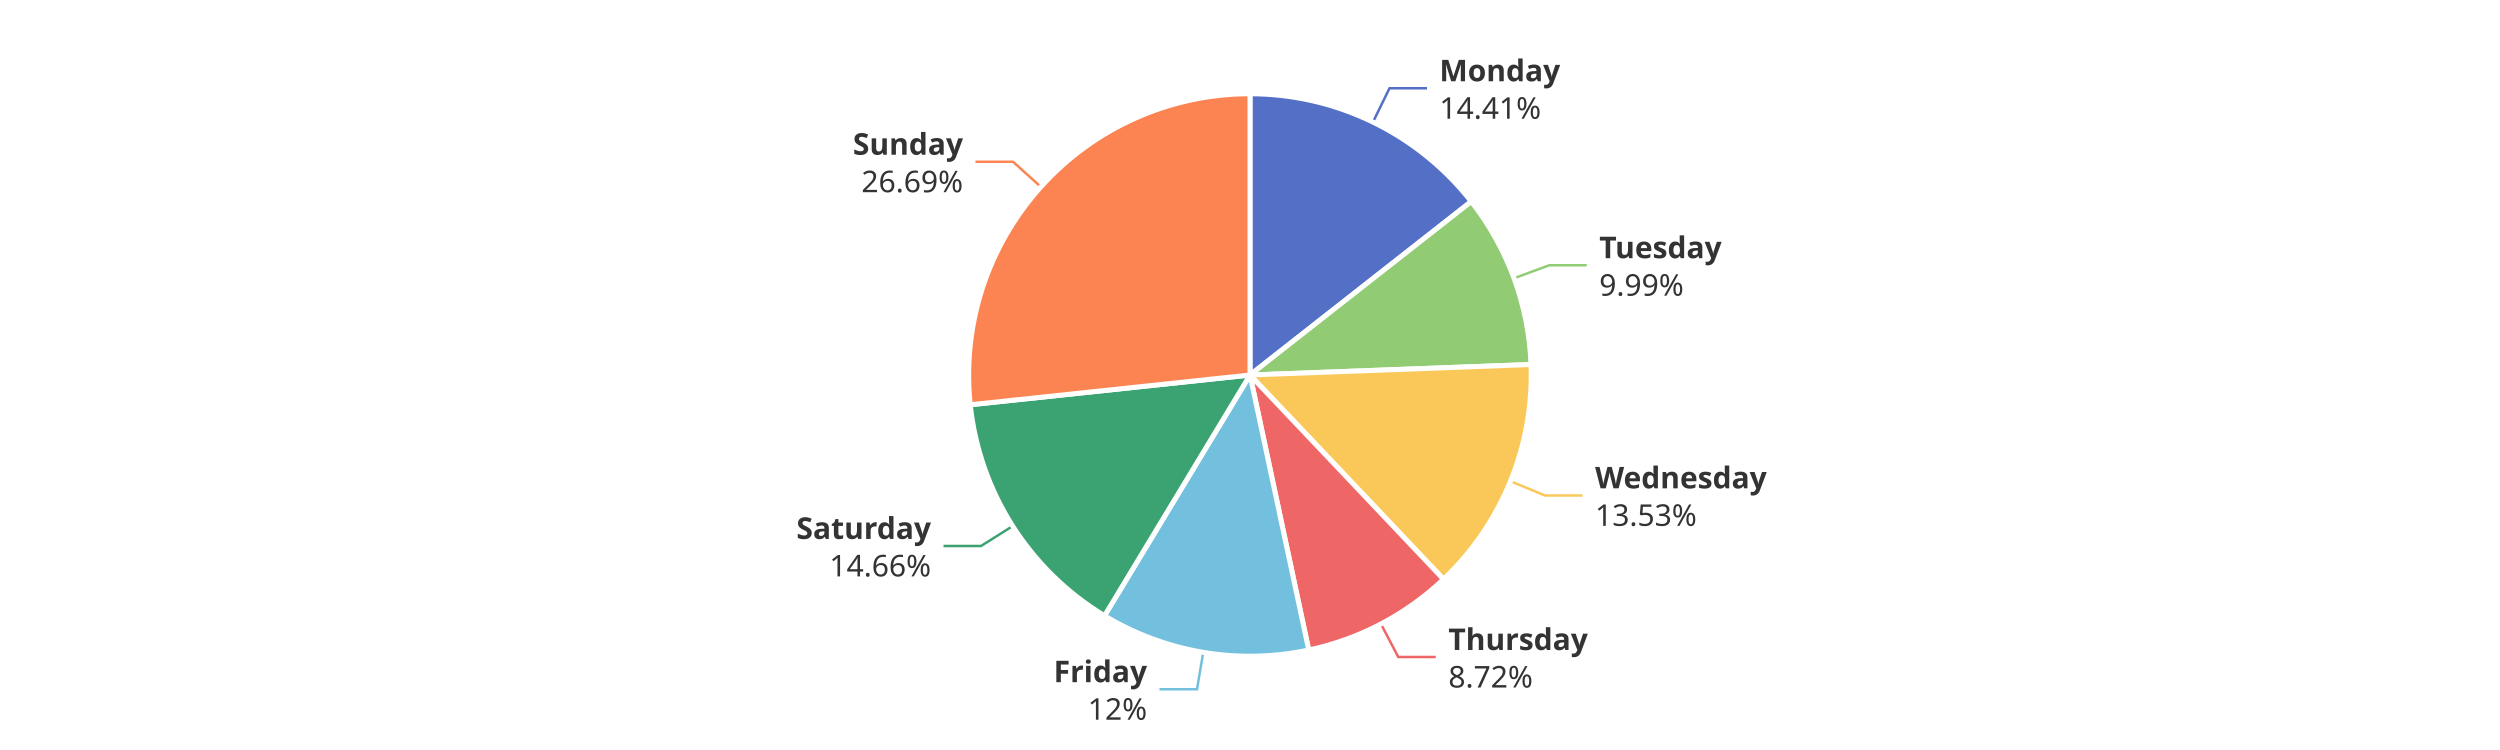
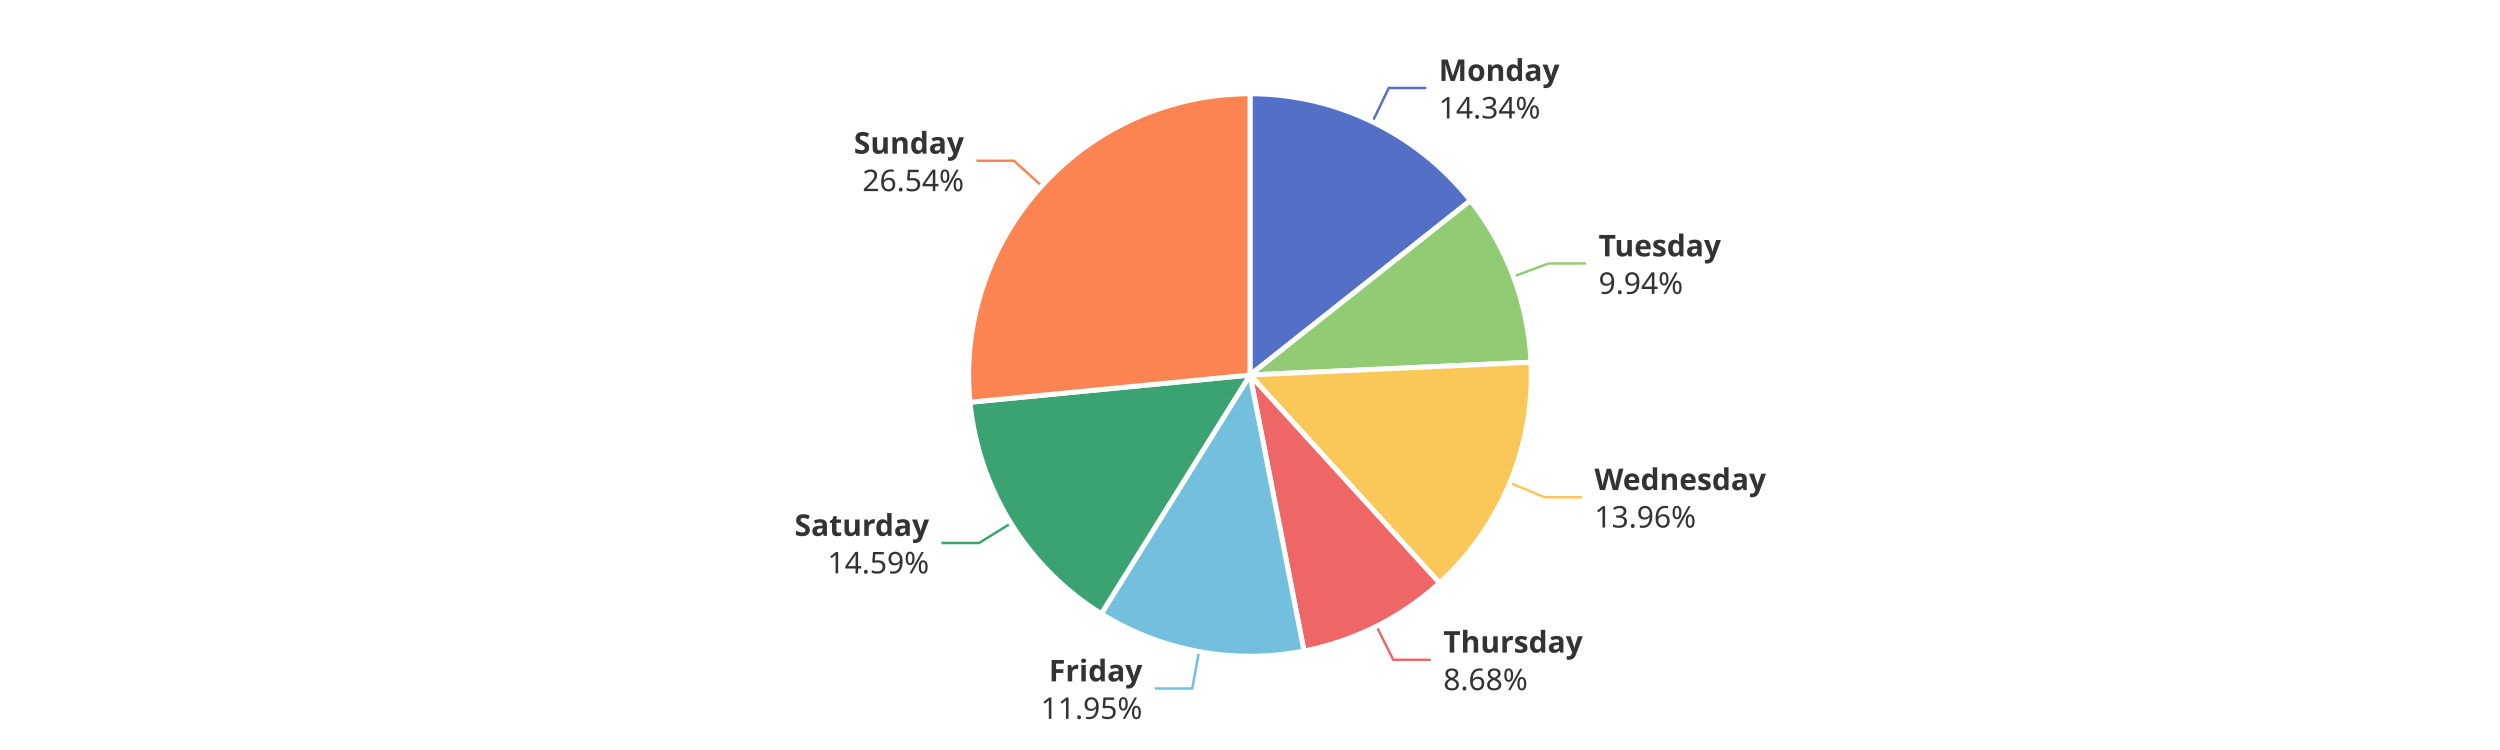
<svg xmlns="http://www.w3.org/2000/svg" width="1000" height="300" version="1.1" baseProfile="full" viewBox="0 0 1000 300">
  <rect width="1000" height="300" x="0" y="0" id="0" fill="#ffffff" />
-   <polyline points="549.2 48.8 555.8 35.3 570.8 35.3" fill="none" stroke="#5470c6" />
-   <polyline points="605.6 111.3 619.7 106.1 634.7 106.1" fill="none" stroke="#91cc75" />
-   <polyline points="604.2 192.5 618 198.2 633 198.2" fill="none" stroke="#fac858" />
-   <polyline points="552.4 249.6 559.3 262.8 574.3 262.8" fill="none" stroke="#ee6666" />
-   <polyline points="481.3 260.9 478.8 275.7 463.8 275.7" fill="none" stroke="#73c0de" />
-   <polyline points="405.1 210.4 392.4 218.4 377.4 218.4" fill="none" stroke="#3ba272" />
-   <polyline points="416.4 74.8 405.2 64.7 390.2 64.7" fill="none" stroke="#fc8452" />
-   <path d="M500 37.5A112.5 112.5 0 0 1 588.5 80.6L500 150Z" fill="#5470c6" stroke="#fff" stroke-width="2" stroke-linejoin="round" />
-   <path d="M588.5 80.6A112.5 112.5 0 0 1 612.4 145.8L500 150Z" fill="#91cc75" stroke="#fff" stroke-width="2" stroke-linejoin="round" />
-   <path d="M612.4 145.8A112.5 112.5 0 0 1 577.4 231.7L500 150Z" fill="#fac858" stroke="#fff" stroke-width="2" stroke-linejoin="round" />
-   <path d="M577.4 231.7A112.5 112.5 0 0 1 523.5 260L500 150Z" fill="#ee6666" stroke="#fff" stroke-width="2" stroke-linejoin="round" />
-   <path d="M523.5 260A112.5 112.5 0 0 1 441.8 246.3L500 150Z" fill="#73c0de" stroke="#fff" stroke-width="2" stroke-linejoin="round" />
-   <path d="M441.8 246.3A112.5 112.5 0 0 1 388.1 161.9L500 150Z" fill="#3ba272" stroke="#fff" stroke-width="2" stroke-linejoin="round" />
-   <path d="M388.1 161.9A112.5 112.5 0 0 1 500 37.5L500 150Z" fill="#fc8452" stroke="#fff" stroke-width="2" stroke-linejoin="round" />
-   <path d="M0 -15l42.8 0l0 30l-42.8 0Z" transform="translate(575.7735 35.3459)" fill="none" />
-   <text dominant-baseline="central" text-anchor="start" style="font-size:12px;font-family:sans-serif;font-weight:bold;" y="-7.5" transform="translate(575.7735 35.3459)" fill="#333" stroke="rgb(255,255,255)" stroke-width="2" paint-order="stroke" stroke-miterlimit="2">Monday</text>
-   <text dominant-baseline="central" text-anchor="start" style="font-size:12px;font-family:sans-serif;" y="7.5" transform="translate(575.7735 35.3459)" fill="#333" stroke="rgb(255,255,255)" stroke-width="2" paint-order="stroke" stroke-miterlimit="2">14.41%</text>
-   <path d="M0 -15l46.2 0l0 30l-46.2 0Z" transform="translate(639.7077 106.1102)" fill="none" />
-   <text dominant-baseline="central" text-anchor="start" style="font-size:12px;font-family:sans-serif;font-weight:bold;" y="-7.5" transform="translate(639.7077 106.1102)" fill="#333" stroke="rgb(255,255,255)" stroke-width="2" paint-order="stroke" stroke-miterlimit="2">Tuesday</text>
-   <text dominant-baseline="central" text-anchor="start" style="font-size:12px;font-family:sans-serif;" y="7.5" transform="translate(639.7077 106.1102)" fill="#333" stroke="rgb(255,255,255)" stroke-width="2" paint-order="stroke" stroke-miterlimit="2">9.99%</text>
-   <path d="M0 -15l63.6 0l0 30l-63.6 0Z" transform="translate(638.0441 198.1855)" fill="none" />
-   <text dominant-baseline="central" text-anchor="start" style="font-size:12px;font-family:sans-serif;font-weight:bold;" y="-7.5" transform="translate(638.0441 198.1855)" fill="#333" stroke="rgb(255,255,255)" stroke-width="2" paint-order="stroke" stroke-miterlimit="2">Wednesday</text>
-   <text dominant-baseline="central" text-anchor="start" style="font-size:12px;font-family:sans-serif;" y="7.5" transform="translate(638.0441 198.1855)" fill="#333" stroke="rgb(255,255,255)" stroke-width="2" paint-order="stroke" stroke-miterlimit="2">13.53%</text>
-   <path d="M0 -15l50.2 0l0 30l-50.2 0Z" transform="translate(579.3477 262.8455)" fill="none" />
-   <text dominant-baseline="central" text-anchor="start" style="font-size:12px;font-family:sans-serif;font-weight:bold;" y="-7.5" transform="translate(579.3477 262.8455)" fill="#333" stroke="rgb(255,255,255)" stroke-width="2" paint-order="stroke" stroke-miterlimit="2">Thursday</text>
-   <text dominant-baseline="central" text-anchor="start" style="font-size:12px;font-family:sans-serif;" y="7.5" transform="translate(579.3477 262.8455)" fill="#333" stroke="rgb(255,255,255)" stroke-width="2" paint-order="stroke" stroke-miterlimit="2">8.72%</text>
-   <path d="M-33.4 -15l33.4 0l0 30l-33.4 0Z" transform="translate(458.827 275.7297)" fill="none" />
-   <text dominant-baseline="central" text-anchor="end" style="font-size:12px;font-family:sans-serif;font-weight:bold;" y="-7.5" transform="translate(458.827 275.7297)" fill="#333" stroke="rgb(255,255,255)" stroke-width="2" paint-order="stroke" stroke-miterlimit="2">Friday</text>
-   <text dominant-baseline="central" text-anchor="end" style="font-size:12px;font-family:sans-serif;" y="7.5" transform="translate(458.827 275.7297)" fill="#333" stroke="rgb(255,255,255)" stroke-width="2" paint-order="stroke" stroke-miterlimit="2">12%</text>
-   <path d="M-48.2 -15l48.2 0l0 30l-48.2 0Z" transform="translate(372.4058 218.4085)" fill="none" />
-   <text dominant-baseline="central" text-anchor="end" style="font-size:12px;font-family:sans-serif;font-weight:bold;" y="-7.5" transform="translate(372.4058 218.4085)" fill="#333" stroke="rgb(255,255,255)" stroke-width="2" paint-order="stroke" stroke-miterlimit="2">Saturday</text>
-   <text dominant-baseline="central" text-anchor="end" style="font-size:12px;font-family:sans-serif;" y="7.5" transform="translate(372.4058 218.4085)" fill="#333" stroke="rgb(255,255,255)" stroke-width="2" paint-order="stroke" stroke-miterlimit="2">14.66%</text>
-   <path d="M-40.9 -15l40.9 0l0 30l-40.9 0Z" transform="translate(385.2062 64.7335)" fill="none" />
-   <text dominant-baseline="central" text-anchor="end" style="font-size:12px;font-family:sans-serif;font-weight:bold;" y="-7.5" transform="translate(385.2062 64.7335)" fill="#333" stroke="rgb(255,255,255)" stroke-width="2" paint-order="stroke" stroke-miterlimit="2">Sunday</text>
-   <text dominant-baseline="central" text-anchor="end" style="font-size:12px;font-family:sans-serif;" y="7.5" transform="translate(385.2062 64.7335)" fill="#333" stroke="rgb(255,255,255)" stroke-width="2" paint-order="stroke" stroke-miterlimit="2">26.69%</text>
+   <polyline points="549 48.7 555.5 35.2 570.5 35.2" fill="none" stroke="#5470c6" />
+   <polyline points="605.4 110.6 619.4 105.4 634.4 105.4" fill="none" stroke="#91cc75" />
+   <polyline points="603.9 193.1 617.8 198.9 632.8 198.9" fill="none" stroke="#fac858" />
+   <polyline points="550.6 250.5 557.3 263.9 572.3 263.9" fill="none" stroke="#ee6666" />
+   <polyline points="479.6 260.6 476.9 275.4 461.9 275.4" fill="none" stroke="#73c0de" />
+   <polyline points="404.4 209.3 391.6 217.2 376.6 217.2" fill="none" stroke="#3ba272" />
+   <polyline points="416.7 74.4 405.6 64.3 390.6 64.3" fill="none" stroke="#fc8452" />
+   <path d="M500 37.5A112.5 112.5 0 0 1 588.2 80.2L500 150Z" fill="#5470c6" stroke="#fff" stroke-width="2" stroke-linejoin="round" />
+   <path d="M588.2 80.2A112.5 112.5 0 0 1 612.4 144.9L500 150Z" fill="#91cc75" stroke="#fff" stroke-width="2" stroke-linejoin="round" />
+   <path d="M612.4 144.9A112.5 112.5 0 0 1 575.8 233.2L500 150Z" fill="#fac858" stroke="#fff" stroke-width="2" stroke-linejoin="round" />
+   <path d="M575.8 233.2A112.5 112.5 0 0 1 521.6 260.4L500 150Z" fill="#ee6666" stroke="#fff" stroke-width="2" stroke-linejoin="round" />
+   <path d="M521.6 260.4A112.5 112.5 0 0 1 440.5 245.5L500 150Z" fill="#73c0de" stroke="#fff" stroke-width="2" stroke-linejoin="round" />
+   <path d="M440.5 245.5A112.5 112.5 0 0 1 388 160.9L500 150Z" fill="#3ba272" stroke="#fff" stroke-width="2" stroke-linejoin="round" />
+   <path d="M388 160.9A112.5 112.5 0 0 1 500 37.5L500 150Z" fill="#fc8452" stroke="#fff" stroke-width="2" stroke-linejoin="round" />
+   <path d="M0 -15l42.8 0l0 30l-42.8 0Z" transform="translate(575.516 35.221)" fill="none" />
+   <text dominant-baseline="central" text-anchor="start" style="font-size:12px;font-family:sans-serif;font-weight:bold;" y="-7.5" transform="translate(575.516 35.221)" fill="#333" stroke="rgb(255,255,255)" stroke-width="2" paint-order="stroke" stroke-miterlimit="2">Monday</text>
+   <text dominant-baseline="central" text-anchor="start" style="font-size:12px;font-family:sans-serif;" y="7.5" transform="translate(575.516 35.221)" fill="#333" stroke="rgb(255,255,255)" stroke-width="2" paint-order="stroke" stroke-miterlimit="2">14.34%</text>
+   <path d="M0 -15l46.2 0l0 30l-46.2 0Z" transform="translate(639.4382 105.3819)" fill="none" />
+   <text dominant-baseline="central" text-anchor="start" style="font-size:12px;font-family:sans-serif;font-weight:bold;" y="-7.5" transform="translate(639.4382 105.3819)" fill="#333" stroke="rgb(255,255,255)" stroke-width="2" paint-order="stroke" stroke-miterlimit="2">Tuesday</text>
+   <text dominant-baseline="central" text-anchor="start" style="font-size:12px;font-family:sans-serif;" y="7.5" transform="translate(639.4382 105.3819)" fill="#333" stroke="rgb(255,255,255)" stroke-width="2" paint-order="stroke" stroke-miterlimit="2">9.94%</text>
+   <path d="M0 -15l63.6 0l0 30l-63.6 0Z" transform="translate(637.764 198.8661)" fill="none" />
+   <text dominant-baseline="central" text-anchor="start" style="font-size:12px;font-family:sans-serif;font-weight:bold;" y="-7.5" transform="translate(637.764 198.8661)" fill="#333" stroke="rgb(255,255,255)" stroke-width="2" paint-order="stroke" stroke-miterlimit="2">Wednesday</text>
+   <text dominant-baseline="central" text-anchor="start" style="font-size:12px;font-family:sans-serif;" y="7.5" transform="translate(637.764 198.8661)" fill="#333" stroke="rgb(255,255,255)" stroke-width="2" paint-order="stroke" stroke-miterlimit="2">13.96%</text>
+   <path d="M0 -15l50.2 0l0 30l-50.2 0Z" transform="translate(577.312 263.8929)" fill="none" />
+   <text dominant-baseline="central" text-anchor="start" style="font-size:12px;font-family:sans-serif;font-weight:bold;" y="-7.5" transform="translate(577.312 263.8929)" fill="#333" stroke="rgb(255,255,255)" stroke-width="2" paint-order="stroke" stroke-miterlimit="2">Thursday</text>
+   <text dominant-baseline="central" text-anchor="start" style="font-size:12px;font-family:sans-serif;" y="7.5" transform="translate(577.312 263.8929)" fill="#333" stroke="rgb(255,255,255)" stroke-width="2" paint-order="stroke" stroke-miterlimit="2">8.68%</text>
+   <path d="M-40.9 -15l40.9 0l0 30l-40.9 0Z" transform="translate(456.9357 275.3965)" fill="none" />
+   <text dominant-baseline="central" text-anchor="end" style="font-size:12px;font-family:sans-serif;font-weight:bold;" y="-7.5" transform="translate(456.9357 275.3965)" fill="#333" stroke="rgb(255,255,255)" stroke-width="2" paint-order="stroke" stroke-miterlimit="2">Friday</text>
+   <text dominant-baseline="central" text-anchor="end" style="font-size:12px;font-family:sans-serif;" y="7.5" transform="translate(456.9357 275.3965)" fill="#333" stroke="rgb(255,255,255)" stroke-width="2" paint-order="stroke" stroke-miterlimit="2">11.95%</text>
+   <path d="M-48.2 -15l48.2 0l0 30l-48.2 0Z" transform="translate(371.6457 217.1982)" fill="none" />
+   <text dominant-baseline="central" text-anchor="end" style="font-size:12px;font-family:sans-serif;font-weight:bold;" y="-7.5" transform="translate(371.6457 217.1982)" fill="#333" stroke="rgb(255,255,255)" stroke-width="2" paint-order="stroke" stroke-miterlimit="2">Saturday</text>
+   <text dominant-baseline="central" text-anchor="end" style="font-size:12px;font-family:sans-serif;" y="7.5" transform="translate(371.6457 217.1982)" fill="#333" stroke="rgb(255,255,255)" stroke-width="2" paint-order="stroke" stroke-miterlimit="2">14.59%</text>
+   <path d="M-40.9 -15l40.9 0l0 30l-40.9 0Z" transform="translate(385.5893 64.3095)" fill="none" />
+   <text dominant-baseline="central" text-anchor="end" style="font-size:12px;font-family:sans-serif;font-weight:bold;" y="-7.5" transform="translate(385.5893 64.3095)" fill="#333" stroke="rgb(255,255,255)" stroke-width="2" paint-order="stroke" stroke-miterlimit="2">Sunday</text>
+   <text dominant-baseline="central" text-anchor="end" style="font-size:12px;font-family:sans-serif;" y="7.5" transform="translate(385.5893 64.3095)" fill="#333" stroke="rgb(255,255,255)" stroke-width="2" paint-order="stroke" stroke-miterlimit="2">26.54%</text>
</svg>
